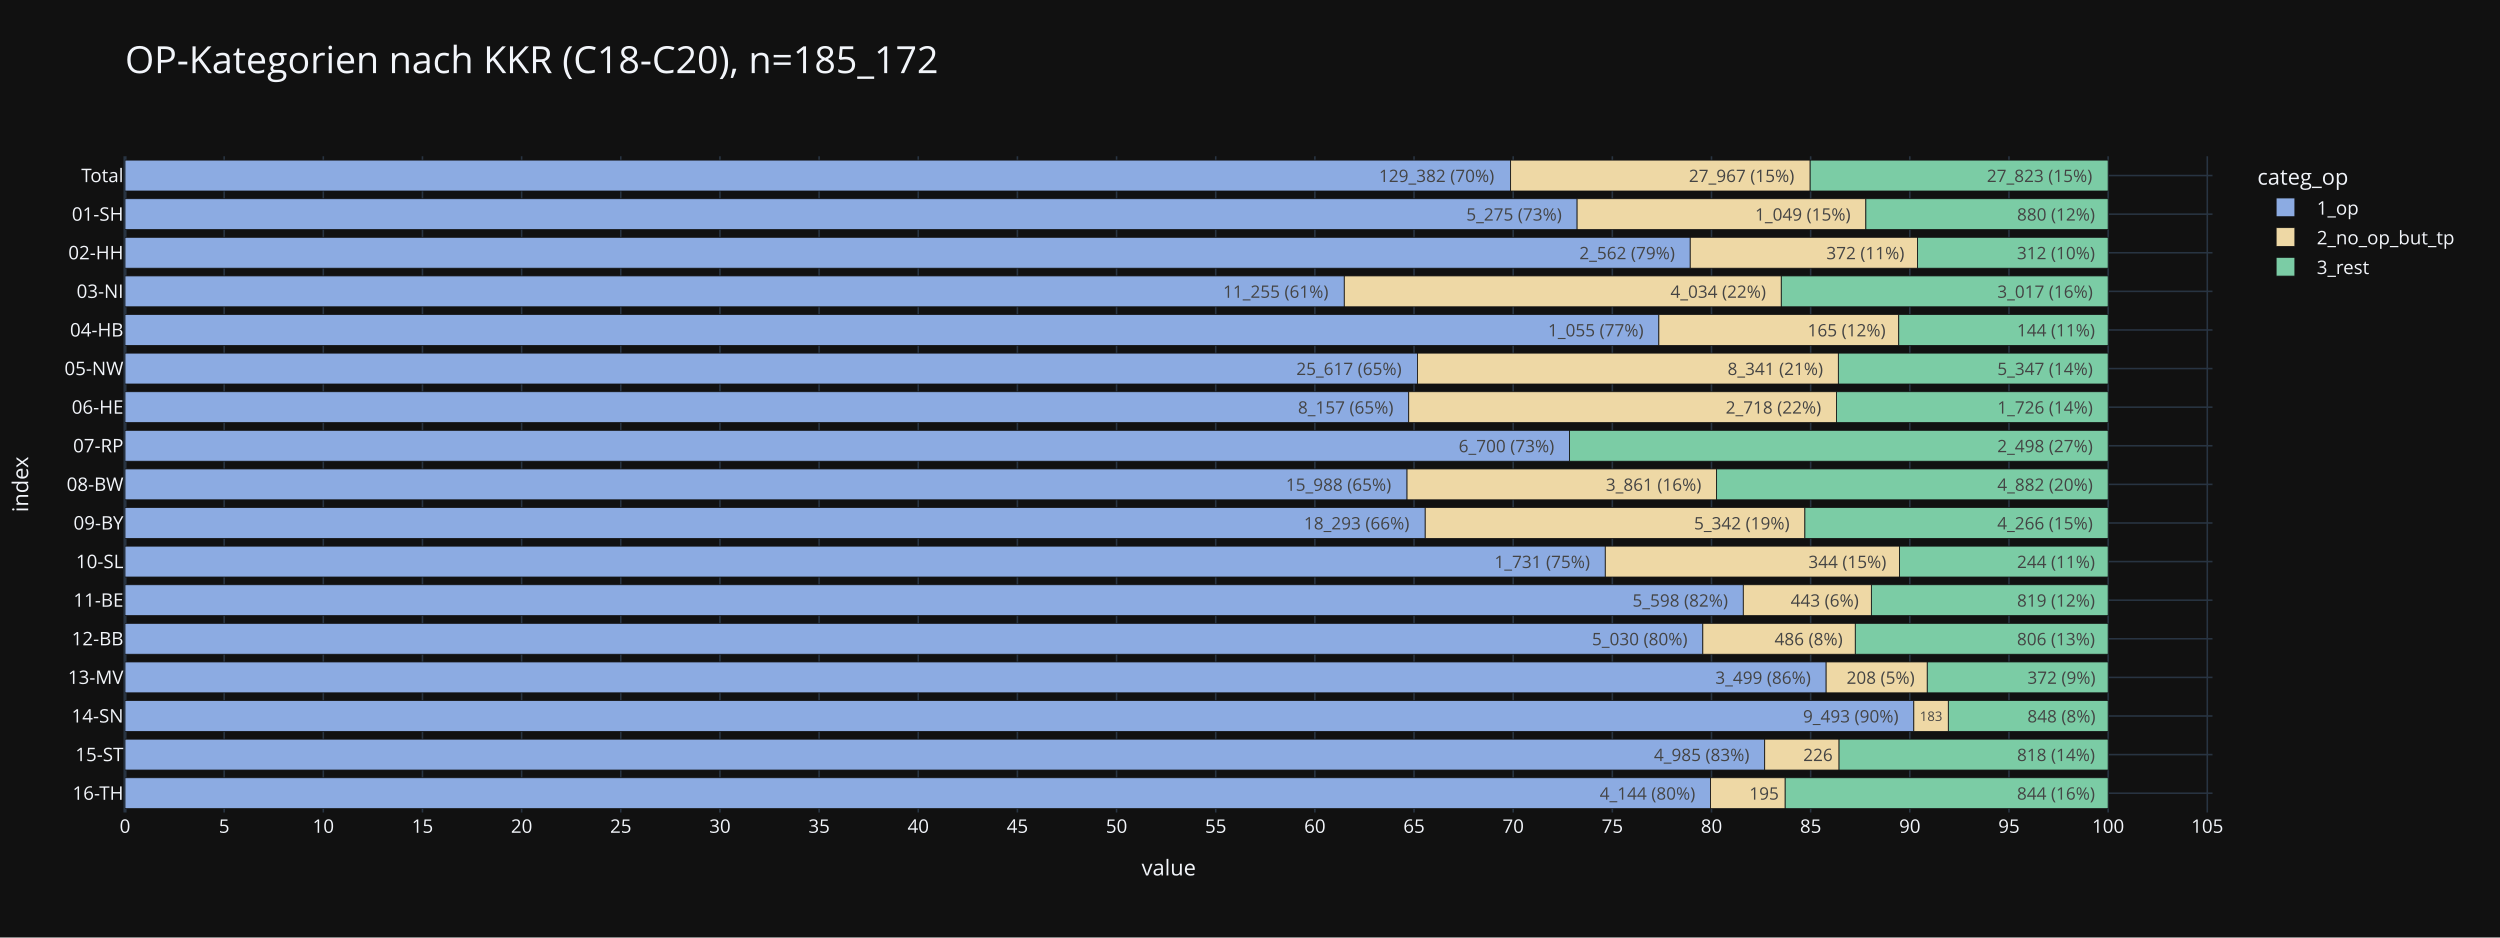
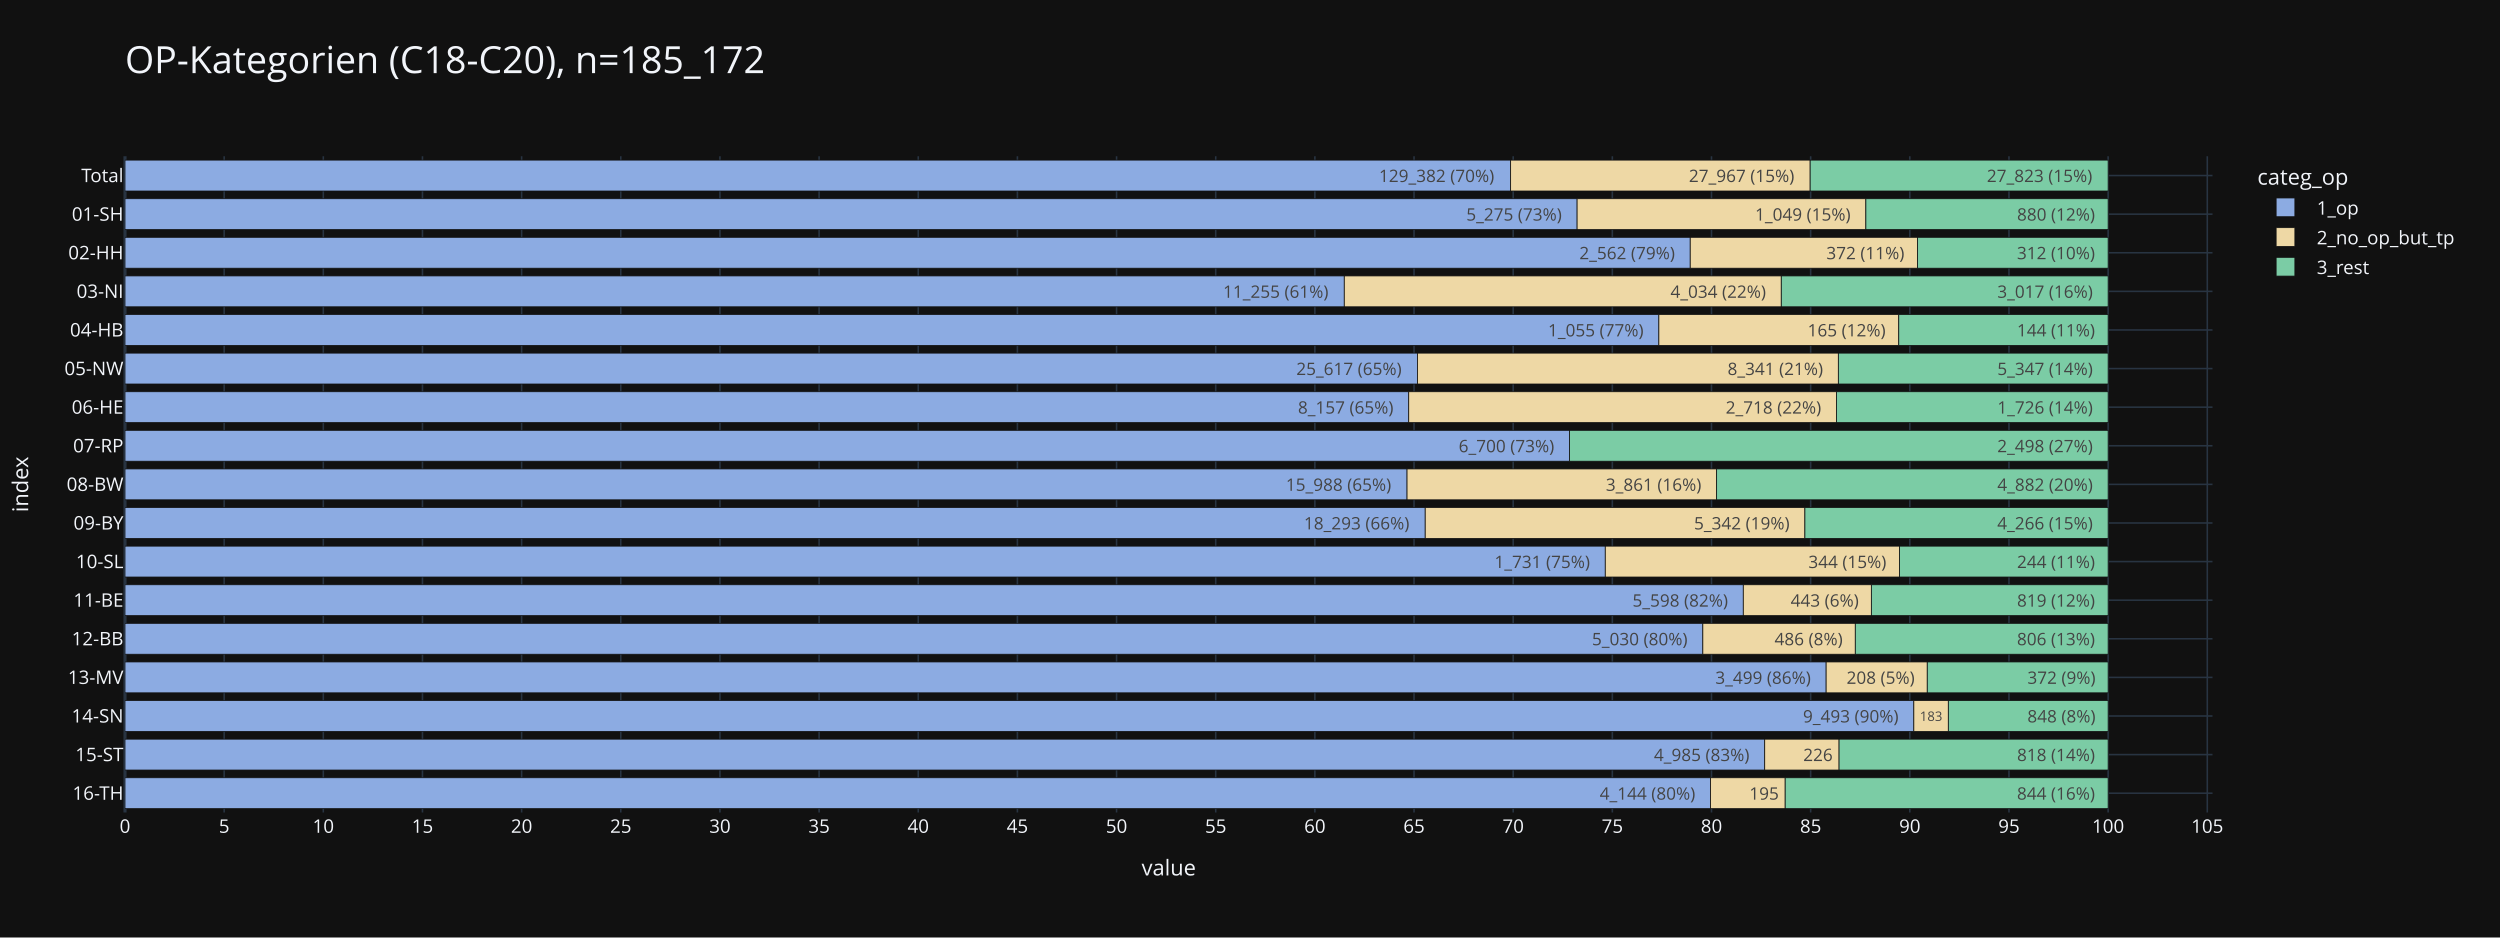
<svg xmlns="http://www.w3.org/2000/svg" class="main-svg" width="1600" height="600" style="" viewBox="0 0 1600 600">
  <rect x="0" y="0" width="1600" height="600" style="fill: rgb(17, 17, 17); fill-opacity: 1;" />
-   <defs id="defs-45b8d9">
+   <defs id="defs-fcc85c">
    <g class="clips">
-       <clipPath id="clip45b8d9xyplot" class="plotclip">
+       <clipPath id="clipfcc85cxyplot" class="plotclip">
        <rect width="1336" height="420" />
      </clipPath>
-       <clipPath class="axesclip" id="clip45b8d9x">
+       <clipPath class="axesclip" id="clipfcc85cx">
        <rect x="80" y="0" width="1336" height="600" />
      </clipPath>
-       <clipPath class="axesclip" id="clip45b8d9y">
+       <clipPath class="axesclip" id="clipfcc85cy">
        <rect x="0" y="100" width="1600" height="420" />
      </clipPath>
-       <clipPath class="axesclip" id="clip45b8d9xy">
+       <clipPath class="axesclip" id="clipfcc85cxy">
        <rect x="80" y="100" width="1336" height="420" />
      </clipPath>
    </g>
    <g class="gradients" />
    <g class="patterns" />
  </defs>
  <g class="bglayer" />
  <g class="layer-below">
    <g class="imagelayer" />
    <g class="shapelayer" />
  </g>
  <g class="cartesianlayer">
    <g class="subplot xy">
      <g class="layer-subplot">
        <g class="shapelayer" />
        <g class="imagelayer" />
      </g>
      <g class="minor-gridlayer">
        <g class="x" />
        <g class="y" />
      </g>
      <g class="gridlayer">
        <g class="x">
          <path class="xgrid crisp" transform="translate(143.46,0)" d="M0,100v420" style="stroke: rgb(40, 52, 66); stroke-opacity: 1; stroke-width: 1px;" />
          <path class="xgrid crisp" transform="translate(206.92,0)" d="M0,100v420" style="stroke: rgb(40, 52, 66); stroke-opacity: 1; stroke-width: 1px;" />
          <path class="xgrid crisp" transform="translate(270.38,0)" d="M0,100v420" style="stroke: rgb(40, 52, 66); stroke-opacity: 1; stroke-width: 1px;" />
          <path class="xgrid crisp" transform="translate(333.84,0)" d="M0,100v420" style="stroke: rgb(40, 52, 66); stroke-opacity: 1; stroke-width: 1px;" />
          <path class="xgrid crisp" transform="translate(397.3,0)" d="M0,100v420" style="stroke: rgb(40, 52, 66); stroke-opacity: 1; stroke-width: 1px;" />
          <path class="xgrid crisp" transform="translate(460.76,0)" d="M0,100v420" style="stroke: rgb(40, 52, 66); stroke-opacity: 1; stroke-width: 1px;" />
          <path class="xgrid crisp" transform="translate(524.22,0)" d="M0,100v420" style="stroke: rgb(40, 52, 66); stroke-opacity: 1; stroke-width: 1px;" />
          <path class="xgrid crisp" transform="translate(587.68,0)" d="M0,100v420" style="stroke: rgb(40, 52, 66); stroke-opacity: 1; stroke-width: 1px;" />
          <path class="xgrid crisp" transform="translate(651.14,0)" d="M0,100v420" style="stroke: rgb(40, 52, 66); stroke-opacity: 1; stroke-width: 1px;" />
          <path class="xgrid crisp" transform="translate(714.6,0)" d="M0,100v420" style="stroke: rgb(40, 52, 66); stroke-opacity: 1; stroke-width: 1px;" />
          <path class="xgrid crisp" transform="translate(778.06,0)" d="M0,100v420" style="stroke: rgb(40, 52, 66); stroke-opacity: 1; stroke-width: 1px;" />
          <path class="xgrid crisp" transform="translate(841.52,0)" d="M0,100v420" style="stroke: rgb(40, 52, 66); stroke-opacity: 1; stroke-width: 1px;" />
          <path class="xgrid crisp" transform="translate(904.98,0)" d="M0,100v420" style="stroke: rgb(40, 52, 66); stroke-opacity: 1; stroke-width: 1px;" />
          <path class="xgrid crisp" transform="translate(968.44,0)" d="M0,100v420" style="stroke: rgb(40, 52, 66); stroke-opacity: 1; stroke-width: 1px;" />
          <path class="xgrid crisp" transform="translate(1031.9,0)" d="M0,100v420" style="stroke: rgb(40, 52, 66); stroke-opacity: 1; stroke-width: 1px;" />
          <path class="xgrid crisp" transform="translate(1095.36,0)" d="M0,100v420" style="stroke: rgb(40, 52, 66); stroke-opacity: 1; stroke-width: 1px;" />
          <path class="xgrid crisp" transform="translate(1158.82,0)" d="M0,100v420" style="stroke: rgb(40, 52, 66); stroke-opacity: 1; stroke-width: 1px;" />
          <path class="xgrid crisp" transform="translate(1222.28,0)" d="M0,100v420" style="stroke: rgb(40, 52, 66); stroke-opacity: 1; stroke-width: 1px;" />
          <path class="xgrid crisp" transform="translate(1285.74,0)" d="M0,100v420" style="stroke: rgb(40, 52, 66); stroke-opacity: 1; stroke-width: 1px;" />
          <path class="xgrid crisp" transform="translate(1349.2,0)" d="M0,100v420" style="stroke: rgb(40, 52, 66); stroke-opacity: 1; stroke-width: 1px;" />
          <path class="xgrid crisp" transform="translate(1412.66,0)" d="M0,100v420" style="stroke: rgb(40, 52, 66); stroke-opacity: 1; stroke-width: 1px;" />
        </g>
        <g class="y">
          <path class="ygrid crisp" transform="translate(0,507.65)" d="M80,0h1336" style="stroke: rgb(40, 52, 66); stroke-opacity: 1; stroke-width: 1px;" />
          <path class="ygrid crisp" transform="translate(0,482.94)" d="M80,0h1336" style="stroke: rgb(40, 52, 66); stroke-opacity: 1; stroke-width: 1px;" />
          <path class="ygrid crisp" transform="translate(0,458.24)" d="M80,0h1336" style="stroke: rgb(40, 52, 66); stroke-opacity: 1; stroke-width: 1px;" />
          <path class="ygrid crisp" transform="translate(0,433.53)" d="M80,0h1336" style="stroke: rgb(40, 52, 66); stroke-opacity: 1; stroke-width: 1px;" />
          <path class="ygrid crisp" transform="translate(0,408.82)" d="M80,0h1336" style="stroke: rgb(40, 52, 66); stroke-opacity: 1; stroke-width: 1px;" />
          <path class="ygrid crisp" transform="translate(0,384.12)" d="M80,0h1336" style="stroke: rgb(40, 52, 66); stroke-opacity: 1; stroke-width: 1px;" />
          <path class="ygrid crisp" transform="translate(0,359.41)" d="M80,0h1336" style="stroke: rgb(40, 52, 66); stroke-opacity: 1; stroke-width: 1px;" />
          <path class="ygrid crisp" transform="translate(0,334.71)" d="M80,0h1336" style="stroke: rgb(40, 52, 66); stroke-opacity: 1; stroke-width: 1px;" />
          <path class="ygrid crisp" transform="translate(0,310)" d="M80,0h1336" style="stroke: rgb(40, 52, 66); stroke-opacity: 1; stroke-width: 1px;" />
          <path class="ygrid crisp" transform="translate(0,285.29)" d="M80,0h1336" style="stroke: rgb(40, 52, 66); stroke-opacity: 1; stroke-width: 1px;" />
          <path class="ygrid crisp" transform="translate(0,260.59)" d="M80,0h1336" style="stroke: rgb(40, 52, 66); stroke-opacity: 1; stroke-width: 1px;" />
          <path class="ygrid crisp" transform="translate(0,235.88)" d="M80,0h1336" style="stroke: rgb(40, 52, 66); stroke-opacity: 1; stroke-width: 1px;" />
          <path class="ygrid crisp" transform="translate(0,211.18)" d="M80,0h1336" style="stroke: rgb(40, 52, 66); stroke-opacity: 1; stroke-width: 1px;" />
          <path class="ygrid crisp" transform="translate(0,186.47)" d="M80,0h1336" style="stroke: rgb(40, 52, 66); stroke-opacity: 1; stroke-width: 1px;" />
          <path class="ygrid crisp" transform="translate(0,161.76)" d="M80,0h1336" style="stroke: rgb(40, 52, 66); stroke-opacity: 1; stroke-width: 1px;" />
          <path class="ygrid crisp" transform="translate(0,137.06)" d="M80,0h1336" style="stroke: rgb(40, 52, 66); stroke-opacity: 1; stroke-width: 1px;" />
          <path class="ygrid crisp" transform="translate(0,112.35)" d="M80,0h1336" style="stroke: rgb(40, 52, 66); stroke-opacity: 1; stroke-width: 1px;" />
        </g>
      </g>
      <g class="zerolinelayer">
        <path class="xzl zl crisp" transform="translate(80,0)" d="M0,100v420" style="stroke: rgb(40, 52, 66); stroke-opacity: 1; stroke-width: 2px;" />
      </g>
      <g class="layer-between">
        <g class="shapelayer" />
        <g class="imagelayer" />
      </g>
      <path class="xlines-below" />
      <path class="ylines-below" />
      <g class="overlines-below" />
      <g class="xaxislayer-below" />
      <g class="yaxislayer-below" />
      <g class="overaxes-below" />
      <g class="overplot">
-         <g class="xy" transform="translate(80,100)" clip-path="url(#clip45b8d9xyplot)">
+         <g class="xy" transform="translate(80,100)" clip-path="url(#clipfcc85cxyplot)">
          <g class="barlayer mlayer">
            <g class="trace bars" style="opacity: 1;">
              <g class="points">
                <g class="point">
                  <path d="M0,22.24V2.47H886.81V22.24Z" style="vector-effect: none; opacity: 1; stroke-width: 0.5px; fill: rgb(140, 171, 226); fill-opacity: 1; stroke: rgb(17, 17, 17); stroke-opacity: 1;" />
                  <text class="bartext bartext-inside" text-anchor="middle" data-notex="1" x="0" y="0" style="font-family: 'Open Sans', verdana, arial, sans-serif; font-size: 12px; fill: rgb(68, 68, 68); fill-opacity: 1; white-space: pre;" transform="translate(839.4233,16.486)scale(0.918)">129_382 (70%)</text>
                </g>
                <g class="point">
                  <path d="M0,46.94V27.18H929.35V46.94Z" style="vector-effect: none; opacity: 1; stroke-width: 0.5px; fill: rgb(140, 171, 226); fill-opacity: 1; stroke: rgb(17, 17, 17); stroke-opacity: 1;" />
                  <text class="bartext bartext-inside" text-anchor="middle" data-notex="1" x="0" y="0" style="font-family: 'Open Sans', verdana, arial, sans-serif; font-size: 12px; fill: rgb(68, 68, 68); fill-opacity: 1; white-space: pre;" transform="translate(888.9973,41.188)scale(0.9173333)">5_275 (73%)</text>
                </g>
                <g class="point">
                  <path d="M0,71.65V51.88H1001.75V71.65Z" style="vector-effect: none; opacity: 1; stroke-width: 0.5px; fill: rgb(140, 171, 226); fill-opacity: 1; stroke: rgb(17, 17, 17); stroke-opacity: 1;" />
                  <text class="bartext bartext-inside" text-anchor="middle" data-notex="1" x="0" y="0" style="font-family: 'Open Sans', verdana, arial, sans-serif; font-size: 12px; fill: rgb(68, 68, 68); fill-opacity: 1; white-space: pre;" transform="translate(961.3702,65.896)scale(0.918)">2_562 (79%)</text>
                </g>
                <g class="point">
                  <path d="M0,96.35V76.59H780.34V96.35Z" style="vector-effect: none; opacity: 1; stroke-width: 0.5px; fill: rgb(140, 171, 226); fill-opacity: 1; stroke: rgb(17, 17, 17); stroke-opacity: 1;" />
                  <text class="bartext bartext-inside" text-anchor="middle" data-notex="1" x="0" y="0" style="font-family: 'Open Sans', verdana, arial, sans-serif; font-size: 12px; fill: rgb(68, 68, 68); fill-opacity: 1; white-space: pre;" transform="translate(736.49,90.598)scale(0.9173333)">11_255 (61%)</text>
                </g>
                <g class="point">
                  <path d="M0,121.06V101.29H981.68V121.06Z" style="vector-effect: none; opacity: 1; stroke-width: 0.5px; fill: rgb(140, 171, 226); fill-opacity: 1; stroke: rgb(17, 17, 17); stroke-opacity: 1;" />
                  <text class="bartext bartext-inside" text-anchor="middle" data-notex="1" x="0" y="0" style="font-family: 'Open Sans', verdana, arial, sans-serif; font-size: 12px; fill: rgb(68, 68, 68); fill-opacity: 1; white-space: pre;" transform="translate(941.3002,115.306)scale(0.918)">1_055 (77%)</text>
                </g>
                <g class="point">
                  <path d="M0,145.76V126H827.2V145.76Z" style="vector-effect: none; opacity: 1; stroke-width: 0.5px; fill: rgb(140, 171, 226); fill-opacity: 1; stroke: rgb(17, 17, 17); stroke-opacity: 1;" />
                  <text class="bartext bartext-inside" text-anchor="middle" data-notex="1" x="0" y="0" style="font-family: 'Open Sans', verdana, arial, sans-serif; font-size: 12px; fill: rgb(68, 68, 68); fill-opacity: 1; white-space: pre;" transform="translate(783.35,140.008)scale(0.9173333)">25_617 (65%)</text>
                </g>
                <g class="point">
                  <path d="M0,170.47V150.71H821.59V170.47Z" style="vector-effect: none; opacity: 1; stroke-width: 0.5px; fill: rgb(140, 171, 226); fill-opacity: 1; stroke: rgb(17, 17, 17); stroke-opacity: 1;" />
                  <text class="bartext bartext-inside" text-anchor="middle" data-notex="1" x="0" y="0" style="font-family: 'Open Sans', verdana, arial, sans-serif; font-size: 12px; fill: rgb(68, 68, 68); fill-opacity: 1; white-space: pre;" transform="translate(781.2373,164.718)scale(0.9173333)">8_157 (65%)</text>
                </g>
                <g class="point">
                  <path d="M0,195.18V175.41H924.51V195.18Z" style="vector-effect: none; opacity: 1; stroke-width: 0.5px; fill: rgb(140, 171, 226); fill-opacity: 1; stroke: rgb(17, 17, 17); stroke-opacity: 1;" />
                  <text class="bartext bartext-inside" text-anchor="middle" data-notex="1" x="0" y="0" style="font-family: 'Open Sans', verdana, arial, sans-serif; font-size: 12px; fill: rgb(68, 68, 68); fill-opacity: 1; white-space: pre;" transform="translate(884.1302,189.426)scale(0.918)">6_700 (73%)</text>
                </g>
                <g class="point">
                  <path d="M0,219.88V200.12H820.51V219.88Z" style="vector-effect: none; opacity: 1; stroke-width: 0.5px; fill: rgb(140, 171, 226); fill-opacity: 1; stroke: rgb(17, 17, 17); stroke-opacity: 1;" />
                  <text class="bartext bartext-inside" text-anchor="middle" data-notex="1" x="0" y="0" style="font-family: 'Open Sans', verdana, arial, sans-serif; font-size: 12px; fill: rgb(68, 68, 68); fill-opacity: 1; white-space: pre;" transform="translate(776.66,214.128)scale(0.9173333)">15_988 (65%)</text>
                </g>
                <g class="point">
                  <path d="M0,244.59V224.82H832.14V244.59Z" style="vector-effect: none; opacity: 1; stroke-width: 0.5px; fill: rgb(140, 171, 226); fill-opacity: 1; stroke: rgb(17, 17, 17); stroke-opacity: 1;" />
                  <text class="bartext bartext-inside" text-anchor="middle" data-notex="1" x="0" y="0" style="font-family: 'Open Sans', verdana, arial, sans-serif; font-size: 12px; fill: rgb(68, 68, 68); fill-opacity: 1; white-space: pre;" transform="translate(788.2603,238.836)scale(0.918)">18_293 (66%)</text>
                </g>
                <g class="point">
                  <path d="M0,269.29V249.53H947.38V269.29Z" style="vector-effect: none; opacity: 1; stroke-width: 0.5px; fill: rgb(140, 171, 226); fill-opacity: 1; stroke: rgb(17, 17, 17); stroke-opacity: 1;" />
                  <text class="bartext bartext-inside" text-anchor="middle" data-notex="1" x="0" y="0" style="font-family: 'Open Sans', verdana, arial, sans-serif; font-size: 12px; fill: rgb(68, 68, 68); fill-opacity: 1; white-space: pre;" transform="translate(907.0273,263.538)scale(0.9173333)">1_731 (75%)</text>
                </g>
                <g class="point">
                  <path d="M0,294V274.24H1035.71V294Z" style="vector-effect: none; opacity: 1; stroke-width: 0.5px; fill: rgb(140, 171, 226); fill-opacity: 1; stroke: rgb(17, 17, 17); stroke-opacity: 1;" />
                  <text class="bartext bartext-inside" text-anchor="middle" data-notex="1" x="0" y="0" style="font-family: 'Open Sans', verdana, arial, sans-serif; font-size: 12px; fill: rgb(68, 68, 68); fill-opacity: 1; white-space: pre;" transform="translate(995.3573,288.248)scale(0.9173333)">5_598 (82%)</text>
                </g>
                <g class="point">
                  <path d="M0,318.71V298.94H1009.82V318.71Z" style="vector-effect: none; opacity: 1; stroke-width: 0.5px; fill: rgb(140, 171, 226); fill-opacity: 1; stroke: rgb(17, 17, 17); stroke-opacity: 1;" />
                  <text class="bartext bartext-inside" text-anchor="middle" data-notex="1" x="0" y="0" style="font-family: 'Open Sans', verdana, arial, sans-serif; font-size: 12px; fill: rgb(68, 68, 68); fill-opacity: 1; white-space: pre;" transform="translate(969.4402,312.956)scale(0.918)">5_030 (80%)</text>
                </g>
                <g class="point">
                  <path d="M0,343.41V323.65H1088.73V343.41Z" style="vector-effect: none; opacity: 1; stroke-width: 0.5px; fill: rgb(140, 171, 226); fill-opacity: 1; stroke: rgb(17, 17, 17); stroke-opacity: 1;" />
                  <text class="bartext bartext-inside" text-anchor="middle" data-notex="1" x="0" y="0" style="font-family: 'Open Sans', verdana, arial, sans-serif; font-size: 12px; fill: rgb(68, 68, 68); fill-opacity: 1; white-space: pre;" transform="translate(1048.377,337.658)scale(0.9173333)">3_499 (86%)</text>
                </g>
                <g class="point">
                  <path d="M0,368.12V348.35H1144.86V368.12Z" style="vector-effect: none; opacity: 1; stroke-width: 0.5px; fill: rgb(140, 171, 226); fill-opacity: 1; stroke: rgb(17, 17, 17); stroke-opacity: 1;" />
                  <text class="bartext bartext-inside" text-anchor="middle" data-notex="1" x="0" y="0" style="font-family: 'Open Sans', verdana, arial, sans-serif; font-size: 12px; fill: rgb(68, 68, 68); fill-opacity: 1; white-space: pre;" transform="translate(1104.48,362.366)scale(0.918)">9_493 (90%)</text>
                </g>
                <g class="point">
                  <path d="M0,392.82V373.06H1049.42V392.82Z" style="vector-effect: none; opacity: 1; stroke-width: 0.5px; fill: rgb(140, 171, 226); fill-opacity: 1; stroke: rgb(17, 17, 17); stroke-opacity: 1;" />
                  <text class="bartext bartext-inside" text-anchor="middle" data-notex="1" x="0" y="0" style="font-family: 'Open Sans', verdana, arial, sans-serif; font-size: 12px; fill: rgb(68, 68, 68); fill-opacity: 1; white-space: pre;" transform="translate(1009.067,387.068)scale(0.9173333)">4_985 (83%)</text>
                </g>
                <g class="point">
                  <path d="M0,417.53V397.76H1014.77V417.53Z" style="vector-effect: none; opacity: 1; stroke-width: 0.5px; fill: rgb(140, 171, 226); fill-opacity: 1; stroke: rgb(17, 17, 17); stroke-opacity: 1;" />
                  <text class="bartext bartext-inside" text-anchor="middle" data-notex="1" x="0" y="0" style="font-family: 'Open Sans', verdana, arial, sans-serif; font-size: 12px; fill: rgb(68, 68, 68); fill-opacity: 1; white-space: pre;" transform="translate(974.3902,411.776)scale(0.918)">4_144 (80%)</text>
                </g>
              </g>
            </g>
            <g class="trace bars" style="opacity: 1;">
              <g class="points">
                <g class="point">
                  <path d="M886.81,22.24V2.47H1078.5V22.24Z" style="vector-effect: none; opacity: 1; stroke-width: 0.5px; fill: rgb(238, 216, 165); fill-opacity: 1; stroke: rgb(17, 17, 17); stroke-opacity: 1;" />
                  <text class="bartext bartext-inside" text-anchor="middle" data-notex="1" x="0" y="0" style="font-family: 'Open Sans', verdana, arial, sans-serif; font-size: 12px; fill: rgb(68, 68, 68); fill-opacity: 1; white-space: pre;" transform="translate(1034.62,16.486)scale(0.918)">27_967 (15%)</text>
                </g>
                <g class="point">
                  <path d="M929.35,46.94V27.18H1114.16V46.94Z" style="vector-effect: none; opacity: 1; stroke-width: 0.5px; fill: rgb(238, 216, 165); fill-opacity: 1; stroke: rgb(17, 17, 17); stroke-opacity: 1;" />
                  <text class="bartext bartext-inside" text-anchor="middle" data-notex="1" x="0" y="0" style="font-family: 'Open Sans', verdana, arial, sans-serif; font-size: 12px; fill: rgb(68, 68, 68); fill-opacity: 1; white-space: pre;" transform="translate(1073.807,41.188)scale(0.9173333)">1_049 (15%)</text>
                </g>
                <g class="point">
                  <path d="M1001.75,71.65V51.88H1147.21V71.65Z" style="vector-effect: none; opacity: 1; stroke-width: 0.5px; fill: rgb(238, 216, 165); fill-opacity: 1; stroke: rgb(17, 17, 17); stroke-opacity: 1;" />
                  <text class="bartext bartext-inside" text-anchor="middle" data-notex="1" x="0" y="0" style="font-family: 'Open Sans', verdana, arial, sans-serif; font-size: 12px; fill: rgb(68, 68, 68); fill-opacity: 1; white-space: pre;" transform="translate(1113.83,65.896)scale(0.918)">372 (11%)</text>
                </g>
                <g class="point">
                  <path d="M780.34,96.35V76.59H1060.02V96.35Z" style="vector-effect: none; opacity: 1; stroke-width: 0.5px; fill: rgb(238, 216, 165); fill-opacity: 1; stroke: rgb(17, 17, 17); stroke-opacity: 1;" />
                  <text class="bartext bartext-inside" text-anchor="middle" data-notex="1" x="0" y="0" style="font-family: 'Open Sans', verdana, arial, sans-serif; font-size: 12px; fill: rgb(68, 68, 68); fill-opacity: 1; white-space: pre;" transform="translate(1019.667,90.598)scale(0.9173333)">4_034 (22%)</text>
                </g>
                <g class="point">
                  <path d="M981.68,121.06V101.29H1135.21V121.06Z" style="vector-effect: none; opacity: 1; stroke-width: 0.5px; fill: rgb(238, 216, 165); fill-opacity: 1; stroke: rgb(17, 17, 17); stroke-opacity: 1;" />
                  <text class="bartext bartext-inside" text-anchor="middle" data-notex="1" x="0" y="0" style="font-family: 'Open Sans', verdana, arial, sans-serif; font-size: 12px; fill: rgb(68, 68, 68); fill-opacity: 1; white-space: pre;" transform="translate(1101.83,115.306)scale(0.918)">165 (12%)</text>
                </g>
                <g class="point">
                  <path d="M827.2,145.76V126H1096.54V145.76Z" style="vector-effect: none; opacity: 1; stroke-width: 0.5px; fill: rgb(238, 216, 165); fill-opacity: 1; stroke: rgb(17, 17, 17); stroke-opacity: 1;" />
                  <text class="bartext bartext-inside" text-anchor="middle" data-notex="1" x="0" y="0" style="font-family: 'Open Sans', verdana, arial, sans-serif; font-size: 12px; fill: rgb(68, 68, 68); fill-opacity: 1; white-space: pre;" transform="translate(1056.187,140.008)scale(0.9173333)">8_341 (21%)</text>
                </g>
                <g class="point">
                  <path d="M821.59,170.47V150.71H1095.35V170.47Z" style="vector-effect: none; opacity: 1; stroke-width: 0.5px; fill: rgb(238, 216, 165); fill-opacity: 1; stroke: rgb(17, 17, 17); stroke-opacity: 1;" />
                  <text class="bartext bartext-inside" text-anchor="middle" data-notex="1" x="0" y="0" style="font-family: 'Open Sans', verdana, arial, sans-serif; font-size: 12px; fill: rgb(68, 68, 68); fill-opacity: 1; white-space: pre;" transform="translate(1054.997,164.718)scale(0.9173333)">2_718 (22%)</text>
                </g>
                <g class="point">
                  <path d="M820.51,219.88V200.12H1018.65V219.88Z" style="vector-effect: none; opacity: 1; stroke-width: 0.5px; fill: rgb(238, 216, 165); fill-opacity: 1; stroke: rgb(17, 17, 17); stroke-opacity: 1;" />
                  <text class="bartext bartext-inside" text-anchor="middle" data-notex="1" x="0" y="0" style="font-family: 'Open Sans', verdana, arial, sans-serif; font-size: 12px; fill: rgb(68, 68, 68); fill-opacity: 1; white-space: pre;" transform="translate(978.2973,214.128)scale(0.9173333)">3_861 (16%)</text>
                </g>
                <g class="point">
                  <path d="M832.14,244.59V224.82H1075.14V244.59Z" style="vector-effect: none; opacity: 1; stroke-width: 0.5px; fill: rgb(238, 216, 165); fill-opacity: 1; stroke: rgb(17, 17, 17); stroke-opacity: 1;" />
                  <text class="bartext bartext-inside" text-anchor="middle" data-notex="1" x="0" y="0" style="font-family: 'Open Sans', verdana, arial, sans-serif; font-size: 12px; fill: rgb(68, 68, 68); fill-opacity: 1; white-space: pre;" transform="translate(1034.76,238.836)scale(0.918)">5_342 (19%)</text>
                </g>
                <g class="point">
                  <path d="M947.38,269.29V249.53H1135.66V269.29Z" style="vector-effect: none; opacity: 1; stroke-width: 0.5px; fill: rgb(238, 216, 165); fill-opacity: 1; stroke: rgb(17, 17, 17); stroke-opacity: 1;" />
                  <text class="bartext bartext-inside" text-anchor="middle" data-notex="1" x="0" y="0" style="font-family: 'Open Sans', verdana, arial, sans-serif; font-size: 12px; fill: rgb(68, 68, 68); fill-opacity: 1; white-space: pre;" transform="translate(1102.302,263.538)scale(0.9173333)">344 (15%)</text>
                </g>
                <g class="point">
                  <path d="M1035.71,294V274.24H1117.67V294Z" style="vector-effect: none; opacity: 1; stroke-width: 0.5px; fill: rgb(238, 216, 165); fill-opacity: 1; stroke: rgb(17, 17, 17); stroke-opacity: 1;" />
                  <text class="bartext bartext-inside" text-anchor="middle" data-notex="1" x="0" y="0" style="font-family: 'Open Sans', verdana, arial, sans-serif; font-size: 12px; fill: rgb(68, 68, 68); fill-opacity: 1; white-space: pre;" transform="translate(1087.817,288.248)scale(0.9173333)">443 (6%)</text>
                </g>
                <g class="point">
                  <path d="M1009.82,318.71V298.94H1107.39V318.71Z" style="vector-effect: none; opacity: 1; stroke-width: 0.5px; fill: rgb(238, 216, 165); fill-opacity: 1; stroke: rgb(17, 17, 17); stroke-opacity: 1;" />
                  <text class="bartext bartext-inside" text-anchor="middle" data-notex="1" x="0" y="0" style="font-family: 'Open Sans', verdana, arial, sans-serif; font-size: 12px; fill: rgb(68, 68, 68); fill-opacity: 1; white-space: pre;" transform="translate(1077.517,312.956)scale(0.918)">486 (8%)</text>
                </g>
                <g class="point">
                  <path d="M1088.73,343.41V323.65H1153.45V343.41Z" style="vector-effect: none; opacity: 1; stroke-width: 0.5px; fill: rgb(238, 216, 165); fill-opacity: 1; stroke: rgb(17, 17, 17); stroke-opacity: 1;" />
                  <text class="bartext bartext-inside" text-anchor="middle" data-notex="1" x="0" y="0" style="font-family: 'Open Sans', verdana, arial, sans-serif; font-size: 12px; fill: rgb(68, 68, 68); fill-opacity: 1; white-space: pre;" transform="translate(1123.596,337.658)scale(0.9173333)">208 (5%)</text>
                </g>
                <g class="point">
                  <path d="M1144.86,368.12V348.35H1166.93V368.12Z" style="vector-effect: none; opacity: 1; stroke-width: 0.5px; fill: rgb(238, 216, 165); fill-opacity: 1; stroke: rgb(17, 17, 17); stroke-opacity: 1;" />
                  <text class="bartext bartext-inside" text-anchor="middle" data-notex="1" x="0" y="0" style="font-family: 'Open Sans', verdana, arial, sans-serif; font-size: 12px; fill: rgb(68, 68, 68); fill-opacity: 1; white-space: pre;" transform="translate(1155.895,361.3942)scale(0.7020341)">183</text>
                </g>
                <g class="point">
                  <path d="M1049.42,392.82V373.06H1097V392.82Z" style="vector-effect: none; opacity: 1; stroke-width: 0.5px; fill: rgb(238, 216, 165); fill-opacity: 1; stroke: rgb(17, 17, 17); stroke-opacity: 1;" />
                  <text class="bartext bartext-inside" text-anchor="middle" data-notex="1" x="0" y="0" style="font-family: 'Open Sans', verdana, arial, sans-serif; font-size: 12px; fill: rgb(68, 68, 68); fill-opacity: 1; white-space: pre;" transform="translate(1083.501,387.068)scale(0.9173333)">226</text>
                </g>
                <g class="point">
                  <path d="M1014.77,417.53V397.76H1062.52V417.53Z" style="vector-effect: none; opacity: 1; stroke-width: 0.5px; fill: rgb(238, 216, 165); fill-opacity: 1; stroke: rgb(17, 17, 17); stroke-opacity: 1;" />
                  <text class="bartext bartext-inside" text-anchor="middle" data-notex="1" x="0" y="0" style="font-family: 'Open Sans', verdana, arial, sans-serif; font-size: 12px; fill: rgb(68, 68, 68); fill-opacity: 1; white-space: pre;" transform="translate(1049.013,411.776)scale(0.918)">195</text>
                </g>
              </g>
            </g>
            <g class="trace bars" style="opacity: 1;">
              <g class="points">
                <g class="point">
                  <path d="M1078.5,22.24V2.47H1269.2V22.24Z" style="vector-effect: none; opacity: 1; stroke-width: 0.5px; fill: rgb(123, 204, 165); fill-opacity: 1; stroke: rgb(17, 17, 17); stroke-opacity: 1;" />
                  <text class="bartext bartext-inside" text-anchor="middle" data-notex="1" x="0" y="0" style="font-family: 'Open Sans', verdana, arial, sans-serif; font-size: 12px; fill: rgb(68, 68, 68); fill-opacity: 1; white-space: pre;" transform="translate(1225.32,16.486)scale(0.918)">27_823 (15%)</text>
                </g>
                <g class="point">
                  <path d="M1114.16,46.94V27.18H1269.2V46.94Z" style="vector-effect: none; opacity: 1; stroke-width: 0.5px; fill: rgb(123, 204, 165); fill-opacity: 1; stroke: rgb(17, 17, 17); stroke-opacity: 1;" />
                  <text class="bartext bartext-inside" text-anchor="middle" data-notex="1" x="0" y="0" style="font-family: 'Open Sans', verdana, arial, sans-serif; font-size: 12px; fill: rgb(68, 68, 68); fill-opacity: 1; white-space: pre;" transform="translate(1235.842,41.188)scale(0.9173333)">880 (12%)</text>
                </g>
                <g class="point">
                  <path d="M1147.21,71.65V51.88H1269.2V71.65Z" style="vector-effect: none; opacity: 1; stroke-width: 0.5px; fill: rgb(123, 204, 165); fill-opacity: 1; stroke: rgb(17, 17, 17); stroke-opacity: 1;" />
                  <text class="bartext bartext-inside" text-anchor="middle" data-notex="1" x="0" y="0" style="font-family: 'Open Sans', verdana, arial, sans-serif; font-size: 12px; fill: rgb(68, 68, 68); fill-opacity: 1; white-space: pre;" transform="translate(1235.82,65.896)scale(0.918)">312 (10%)</text>
                </g>
                <g class="point">
                  <path d="M1060.02,96.35V76.59H1269.2V96.35Z" style="vector-effect: none; opacity: 1; stroke-width: 0.5px; fill: rgb(123, 204, 165); fill-opacity: 1; stroke: rgb(17, 17, 17); stroke-opacity: 1;" />
                  <text class="bartext bartext-inside" text-anchor="middle" data-notex="1" x="0" y="0" style="font-family: 'Open Sans', verdana, arial, sans-serif; font-size: 12px; fill: rgb(68, 68, 68); fill-opacity: 1; white-space: pre;" transform="translate(1228.847,90.598)scale(0.9173333)">3_017 (16%)</text>
                </g>
                <g class="point">
                  <path d="M1135.21,121.06V101.29H1269.2V121.06Z" style="vector-effect: none; opacity: 1; stroke-width: 0.5px; fill: rgb(123, 204, 165); fill-opacity: 1; stroke: rgb(17, 17, 17); stroke-opacity: 1;" />
                  <text class="bartext bartext-inside" text-anchor="middle" data-notex="1" x="0" y="0" style="font-family: 'Open Sans', verdana, arial, sans-serif; font-size: 12px; fill: rgb(68, 68, 68); fill-opacity: 1; white-space: pre;" transform="translate(1235.82,115.306)scale(0.918)">144 (11%)</text>
                </g>
                <g class="point">
                  <path d="M1096.54,145.76V126H1269.2V145.76Z" style="vector-effect: none; opacity: 1; stroke-width: 0.5px; fill: rgb(123, 204, 165); fill-opacity: 1; stroke: rgb(17, 17, 17); stroke-opacity: 1;" />
                  <text class="bartext bartext-inside" text-anchor="middle" data-notex="1" x="0" y="0" style="font-family: 'Open Sans', verdana, arial, sans-serif; font-size: 12px; fill: rgb(68, 68, 68); fill-opacity: 1; white-space: pre;" transform="translate(1228.847,140.008)scale(0.9173333)">5_347 (14%)</text>
                </g>
                <g class="point">
                  <path d="M1095.35,170.47V150.71H1269.2V170.47Z" style="vector-effect: none; opacity: 1; stroke-width: 0.5px; fill: rgb(123, 204, 165); fill-opacity: 1; stroke: rgb(17, 17, 17); stroke-opacity: 1;" />
                  <text class="bartext bartext-inside" text-anchor="middle" data-notex="1" x="0" y="0" style="font-family: 'Open Sans', verdana, arial, sans-serif; font-size: 12px; fill: rgb(68, 68, 68); fill-opacity: 1; white-space: pre;" transform="translate(1228.847,164.718)scale(0.9173333)">1_726 (14%)</text>
                </g>
                <g class="point">
                  <path d="M924.51,195.18V175.41H1269.2V195.18Z" style="vector-effect: none; opacity: 1; stroke-width: 0.5px; fill: rgb(123, 204, 165); fill-opacity: 1; stroke: rgb(17, 17, 17); stroke-opacity: 1;" />
                  <text class="bartext bartext-inside" text-anchor="middle" data-notex="1" x="0" y="0" style="font-family: 'Open Sans', verdana, arial, sans-serif; font-size: 12px; fill: rgb(68, 68, 68); fill-opacity: 1; white-space: pre;" transform="translate(1228.82,189.426)scale(0.918)">2_498 (27%)</text>
                </g>
                <g class="point">
                  <path d="M1018.65,219.88V200.12H1269.2V219.88Z" style="vector-effect: none; opacity: 1; stroke-width: 0.5px; fill: rgb(123, 204, 165); fill-opacity: 1; stroke: rgb(17, 17, 17); stroke-opacity: 1;" />
                  <text class="bartext bartext-inside" text-anchor="middle" data-notex="1" x="0" y="0" style="font-family: 'Open Sans', verdana, arial, sans-serif; font-size: 12px; fill: rgb(68, 68, 68); fill-opacity: 1; white-space: pre;" transform="translate(1228.847,214.128)scale(0.9173333)">4_882 (20%)</text>
                </g>
                <g class="point">
                  <path d="M1075.14,244.59V224.82H1269.2V244.59Z" style="vector-effect: none; opacity: 1; stroke-width: 0.5px; fill: rgb(123, 204, 165); fill-opacity: 1; stroke: rgb(17, 17, 17); stroke-opacity: 1;" />
                  <text class="bartext bartext-inside" text-anchor="middle" data-notex="1" x="0" y="0" style="font-family: 'Open Sans', verdana, arial, sans-serif; font-size: 12px; fill: rgb(68, 68, 68); fill-opacity: 1; white-space: pre;" transform="translate(1228.82,238.836)scale(0.918)">4_266 (15%)</text>
                </g>
                <g class="point">
                  <path d="M1135.66,269.29V249.53H1269.2V269.29Z" style="vector-effect: none; opacity: 1; stroke-width: 0.5px; fill: rgb(123, 204, 165); fill-opacity: 1; stroke: rgb(17, 17, 17); stroke-opacity: 1;" />
                  <text class="bartext bartext-inside" text-anchor="middle" data-notex="1" x="0" y="0" style="font-family: 'Open Sans', verdana, arial, sans-serif; font-size: 12px; fill: rgb(68, 68, 68); fill-opacity: 1; white-space: pre;" transform="translate(1235.842,263.538)scale(0.9173333)">244 (11%)</text>
                </g>
                <g class="point">
                  <path d="M1117.67,294V274.24H1269.2V294Z" style="vector-effect: none; opacity: 1; stroke-width: 0.5px; fill: rgb(123, 204, 165); fill-opacity: 1; stroke: rgb(17, 17, 17); stroke-opacity: 1;" />
                  <text class="bartext bartext-inside" text-anchor="middle" data-notex="1" x="0" y="0" style="font-family: 'Open Sans', verdana, arial, sans-serif; font-size: 12px; fill: rgb(68, 68, 68); fill-opacity: 1; white-space: pre;" transform="translate(1235.842,288.248)scale(0.9173333)">819 (12%)</text>
                </g>
                <g class="point">
                  <path d="M1107.39,318.71V298.94H1269.2V318.71Z" style="vector-effect: none; opacity: 1; stroke-width: 0.5px; fill: rgb(123, 204, 165); fill-opacity: 1; stroke: rgb(17, 17, 17); stroke-opacity: 1;" />
                  <text class="bartext bartext-inside" text-anchor="middle" data-notex="1" x="0" y="0" style="font-family: 'Open Sans', verdana, arial, sans-serif; font-size: 12px; fill: rgb(68, 68, 68); fill-opacity: 1; white-space: pre;" transform="translate(1235.82,312.956)scale(0.918)">806 (13%)</text>
                </g>
                <g class="point">
                  <path d="M1153.45,343.41V323.65H1269.2V343.41Z" style="vector-effect: none; opacity: 1; stroke-width: 0.5px; fill: rgb(123, 204, 165); fill-opacity: 1; stroke: rgb(17, 17, 17); stroke-opacity: 1;" />
                  <text class="bartext bartext-inside" text-anchor="middle" data-notex="1" x="0" y="0" style="font-family: 'Open Sans', verdana, arial, sans-serif; font-size: 12px; fill: rgb(68, 68, 68); fill-opacity: 1; white-space: pre;" transform="translate(1239.346,337.658)scale(0.9173333)">372 (9%)</text>
                </g>
                <g class="point">
                  <path d="M1166.93,368.12V348.35H1269.2V368.12Z" style="vector-effect: none; opacity: 1; stroke-width: 0.5px; fill: rgb(123, 204, 165); fill-opacity: 1; stroke: rgb(17, 17, 17); stroke-opacity: 1;" />
                  <text class="bartext bartext-inside" text-anchor="middle" data-notex="1" x="0" y="0" style="font-family: 'Open Sans', verdana, arial, sans-serif; font-size: 12px; fill: rgb(68, 68, 68); fill-opacity: 1; white-space: pre;" transform="translate(1239.327,362.366)scale(0.918)">848 (8%)</text>
                </g>
                <g class="point">
                  <path d="M1097,392.82V373.06H1269.2V392.82Z" style="vector-effect: none; opacity: 1; stroke-width: 0.5px; fill: rgb(123, 204, 165); fill-opacity: 1; stroke: rgb(17, 17, 17); stroke-opacity: 1;" />
                  <text class="bartext bartext-inside" text-anchor="middle" data-notex="1" x="0" y="0" style="font-family: 'Open Sans', verdana, arial, sans-serif; font-size: 12px; fill: rgb(68, 68, 68); fill-opacity: 1; white-space: pre;" transform="translate(1235.842,387.068)scale(0.9173333)">818 (14%)</text>
                </g>
                <g class="point">
                  <path d="M1062.52,417.53V397.76H1269.2V417.53Z" style="vector-effect: none; opacity: 1; stroke-width: 0.5px; fill: rgb(123, 204, 165); fill-opacity: 1; stroke: rgb(17, 17, 17); stroke-opacity: 1;" />
                  <text class="bartext bartext-inside" text-anchor="middle" data-notex="1" x="0" y="0" style="font-family: 'Open Sans', verdana, arial, sans-serif; font-size: 12px; fill: rgb(68, 68, 68); fill-opacity: 1; white-space: pre;" transform="translate(1235.82,411.776)scale(0.918)">844 (16%)</text>
                </g>
              </g>
            </g>
          </g>
        </g>
      </g>
      <g class="zerolinelayer-above" />
      <path class="xlines-above crisp" d="M0,0" style="fill: none;" />
      <path class="ylines-above crisp" d="M0,0" style="fill: none;" />
      <g class="overlines-above" />
      <g class="xaxislayer-above">
        <g class="xtick">
          <text text-anchor="middle" x="0" y="533" transform="translate(80,0)" style="font-family: 'Open Sans', verdana, arial, sans-serif; font-size: 12px; fill: rgb(242, 245, 250); fill-opacity: 1; white-space: pre;">0</text>
        </g>
        <g class="xtick">
          <text text-anchor="middle" x="0" y="533" style="font-family: 'Open Sans', verdana, arial, sans-serif; font-size: 12px; fill: rgb(242, 245, 250); fill-opacity: 1; white-space: pre;" transform="translate(143.46,0)">5</text>
        </g>
        <g class="xtick">
          <text text-anchor="middle" x="0" y="533" style="font-family: 'Open Sans', verdana, arial, sans-serif; font-size: 12px; fill: rgb(242, 245, 250); fill-opacity: 1; white-space: pre;" transform="translate(206.92,0)">10</text>
        </g>
        <g class="xtick">
          <text text-anchor="middle" x="0" y="533" style="font-family: 'Open Sans', verdana, arial, sans-serif; font-size: 12px; fill: rgb(242, 245, 250); fill-opacity: 1; white-space: pre;" transform="translate(270.38,0)">15</text>
        </g>
        <g class="xtick">
          <text text-anchor="middle" x="0" y="533" style="font-family: 'Open Sans', verdana, arial, sans-serif; font-size: 12px; fill: rgb(242, 245, 250); fill-opacity: 1; white-space: pre;" transform="translate(333.84,0)">20</text>
        </g>
        <g class="xtick">
          <text text-anchor="middle" x="0" y="533" style="font-family: 'Open Sans', verdana, arial, sans-serif; font-size: 12px; fill: rgb(242, 245, 250); fill-opacity: 1; white-space: pre;" transform="translate(397.3,0)">25</text>
        </g>
        <g class="xtick">
          <text text-anchor="middle" x="0" y="533" style="font-family: 'Open Sans', verdana, arial, sans-serif; font-size: 12px; fill: rgb(242, 245, 250); fill-opacity: 1; white-space: pre;" transform="translate(460.76,0)">30</text>
        </g>
        <g class="xtick">
          <text text-anchor="middle" x="0" y="533" style="font-family: 'Open Sans', verdana, arial, sans-serif; font-size: 12px; fill: rgb(242, 245, 250); fill-opacity: 1; white-space: pre;" transform="translate(524.22,0)">35</text>
        </g>
        <g class="xtick">
          <text text-anchor="middle" x="0" y="533" style="font-family: 'Open Sans', verdana, arial, sans-serif; font-size: 12px; fill: rgb(242, 245, 250); fill-opacity: 1; white-space: pre;" transform="translate(587.68,0)">40</text>
        </g>
        <g class="xtick">
          <text text-anchor="middle" x="0" y="533" style="font-family: 'Open Sans', verdana, arial, sans-serif; font-size: 12px; fill: rgb(242, 245, 250); fill-opacity: 1; white-space: pre;" transform="translate(651.14,0)">45</text>
        </g>
        <g class="xtick">
          <text text-anchor="middle" x="0" y="533" style="font-family: 'Open Sans', verdana, arial, sans-serif; font-size: 12px; fill: rgb(242, 245, 250); fill-opacity: 1; white-space: pre;" transform="translate(714.6,0)">50</text>
        </g>
        <g class="xtick">
          <text text-anchor="middle" x="0" y="533" style="font-family: 'Open Sans', verdana, arial, sans-serif; font-size: 12px; fill: rgb(242, 245, 250); fill-opacity: 1; white-space: pre;" transform="translate(778.06,0)">55</text>
        </g>
        <g class="xtick">
          <text text-anchor="middle" x="0" y="533" style="font-family: 'Open Sans', verdana, arial, sans-serif; font-size: 12px; fill: rgb(242, 245, 250); fill-opacity: 1; white-space: pre;" transform="translate(841.52,0)">60</text>
        </g>
        <g class="xtick">
          <text text-anchor="middle" x="0" y="533" style="font-family: 'Open Sans', verdana, arial, sans-serif; font-size: 12px; fill: rgb(242, 245, 250); fill-opacity: 1; white-space: pre;" transform="translate(904.98,0)">65</text>
        </g>
        <g class="xtick">
          <text text-anchor="middle" x="0" y="533" style="font-family: 'Open Sans', verdana, arial, sans-serif; font-size: 12px; fill: rgb(242, 245, 250); fill-opacity: 1; white-space: pre;" transform="translate(968.44,0)">70</text>
        </g>
        <g class="xtick">
          <text text-anchor="middle" x="0" y="533" style="font-family: 'Open Sans', verdana, arial, sans-serif; font-size: 12px; fill: rgb(242, 245, 250); fill-opacity: 1; white-space: pre;" transform="translate(1031.9,0)">75</text>
        </g>
        <g class="xtick">
          <text text-anchor="middle" x="0" y="533" style="font-family: 'Open Sans', verdana, arial, sans-serif; font-size: 12px; fill: rgb(242, 245, 250); fill-opacity: 1; white-space: pre;" transform="translate(1095.36,0)">80</text>
        </g>
        <g class="xtick">
          <text text-anchor="middle" x="0" y="533" style="font-family: 'Open Sans', verdana, arial, sans-serif; font-size: 12px; fill: rgb(242, 245, 250); fill-opacity: 1; white-space: pre;" transform="translate(1158.82,0)">85</text>
        </g>
        <g class="xtick">
          <text text-anchor="middle" x="0" y="533" style="font-family: 'Open Sans', verdana, arial, sans-serif; font-size: 12px; fill: rgb(242, 245, 250); fill-opacity: 1; white-space: pre;" transform="translate(1222.28,0)">90</text>
        </g>
        <g class="xtick">
          <text text-anchor="middle" x="0" y="533" style="font-family: 'Open Sans', verdana, arial, sans-serif; font-size: 12px; fill: rgb(242, 245, 250); fill-opacity: 1; white-space: pre;" transform="translate(1285.74,0)">95</text>
        </g>
        <g class="xtick">
          <text text-anchor="middle" x="0" y="533" style="font-family: 'Open Sans', verdana, arial, sans-serif; font-size: 12px; fill: rgb(242, 245, 250); fill-opacity: 1; white-space: pre;" transform="translate(1349.2,0)">100</text>
        </g>
        <g class="xtick">
          <text text-anchor="middle" x="0" y="533" style="font-family: 'Open Sans', verdana, arial, sans-serif; font-size: 12px; fill: rgb(242, 245, 250); fill-opacity: 1; white-space: pre;" transform="translate(1412.66,0)">105</text>
        </g>
      </g>
      <g class="yaxislayer-above">
        <g class="ytick">
          <text text-anchor="end" x="79" y="4.2" transform="translate(0,507.65)" style="font-family: 'Open Sans', verdana, arial, sans-serif; font-size: 12px; fill: rgb(242, 245, 250); fill-opacity: 1; white-space: pre;">16-TH</text>
        </g>
        <g class="ytick">
          <text text-anchor="end" x="79" y="4.2" transform="translate(0,482.94)" style="font-family: 'Open Sans', verdana, arial, sans-serif; font-size: 12px; fill: rgb(242, 245, 250); fill-opacity: 1; white-space: pre;">15-ST</text>
        </g>
        <g class="ytick">
          <text text-anchor="end" x="79" y="4.2" transform="translate(0,458.24)" style="font-family: 'Open Sans', verdana, arial, sans-serif; font-size: 12px; fill: rgb(242, 245, 250); fill-opacity: 1; white-space: pre;">14-SN</text>
        </g>
        <g class="ytick">
          <text text-anchor="end" x="79" y="4.2" transform="translate(0,433.53)" style="font-family: 'Open Sans', verdana, arial, sans-serif; font-size: 12px; fill: rgb(242, 245, 250); fill-opacity: 1; white-space: pre;">13-MV</text>
        </g>
        <g class="ytick">
          <text text-anchor="end" x="79" y="4.2" transform="translate(0,408.82)" style="font-family: 'Open Sans', verdana, arial, sans-serif; font-size: 12px; fill: rgb(242, 245, 250); fill-opacity: 1; white-space: pre;">12-BB</text>
        </g>
        <g class="ytick">
          <text text-anchor="end" x="79" y="4.2" transform="translate(0,384.12)" style="font-family: 'Open Sans', verdana, arial, sans-serif; font-size: 12px; fill: rgb(242, 245, 250); fill-opacity: 1; white-space: pre;">11-BE</text>
        </g>
        <g class="ytick">
          <text text-anchor="end" x="79" y="4.2" transform="translate(0,359.41)" style="font-family: 'Open Sans', verdana, arial, sans-serif; font-size: 12px; fill: rgb(242, 245, 250); fill-opacity: 1; white-space: pre;">10-SL</text>
        </g>
        <g class="ytick">
          <text text-anchor="end" x="79" y="4.2" transform="translate(0,334.71)" style="font-family: 'Open Sans', verdana, arial, sans-serif; font-size: 12px; fill: rgb(242, 245, 250); fill-opacity: 1; white-space: pre;">09-BY</text>
        </g>
        <g class="ytick">
          <text text-anchor="end" x="79" y="4.2" transform="translate(0,310)" style="font-family: 'Open Sans', verdana, arial, sans-serif; font-size: 12px; fill: rgb(242, 245, 250); fill-opacity: 1; white-space: pre;">08-BW</text>
        </g>
        <g class="ytick">
          <text text-anchor="end" x="79" y="4.2" transform="translate(0,285.29)" style="font-family: 'Open Sans', verdana, arial, sans-serif; font-size: 12px; fill: rgb(242, 245, 250); fill-opacity: 1; white-space: pre;">07-RP</text>
        </g>
        <g class="ytick">
          <text text-anchor="end" x="79" y="4.2" transform="translate(0,260.59)" style="font-family: 'Open Sans', verdana, arial, sans-serif; font-size: 12px; fill: rgb(242, 245, 250); fill-opacity: 1; white-space: pre;">06-HE</text>
        </g>
        <g class="ytick">
          <text text-anchor="end" x="79" y="4.2" transform="translate(0,235.88)" style="font-family: 'Open Sans', verdana, arial, sans-serif; font-size: 12px; fill: rgb(242, 245, 250); fill-opacity: 1; white-space: pre;">05-NW</text>
        </g>
        <g class="ytick">
          <text text-anchor="end" x="79" y="4.2" transform="translate(0,211.18)" style="font-family: 'Open Sans', verdana, arial, sans-serif; font-size: 12px; fill: rgb(242, 245, 250); fill-opacity: 1; white-space: pre;">04-HB</text>
        </g>
        <g class="ytick">
          <text text-anchor="end" x="79" y="4.2" transform="translate(0,186.47)" style="font-family: 'Open Sans', verdana, arial, sans-serif; font-size: 12px; fill: rgb(242, 245, 250); fill-opacity: 1; white-space: pre;">03-NI</text>
        </g>
        <g class="ytick">
          <text text-anchor="end" x="79" y="4.2" transform="translate(0,161.76)" style="font-family: 'Open Sans', verdana, arial, sans-serif; font-size: 12px; fill: rgb(242, 245, 250); fill-opacity: 1; white-space: pre;">02-HH</text>
        </g>
        <g class="ytick">
          <text text-anchor="end" x="79" y="4.2" transform="translate(0,137.06)" style="font-family: 'Open Sans', verdana, arial, sans-serif; font-size: 12px; fill: rgb(242, 245, 250); fill-opacity: 1; white-space: pre;">01-SH</text>
        </g>
        <g class="ytick">
          <text text-anchor="end" x="79" y="4.2" transform="translate(0,112.35)" style="font-family: 'Open Sans', verdana, arial, sans-serif; font-size: 12px; fill: rgb(242, 245, 250); fill-opacity: 1; white-space: pre;"> Total</text>
        </g>
      </g>
      <g class="overaxes-above" />
    </g>
  </g>
  <g class="polarlayer" />
  <g class="smithlayer" />
  <g class="ternarylayer" />
  <g class="geolayer" />
  <g class="funnelarealayer" />
  <g class="pielayer" />
  <g class="iciclelayer" />
  <g class="treemaplayer" />
  <g class="sunburstlayer" />
  <g class="glimages" />
-   <defs id="topdefs-45b8d9">
+   <defs id="topdefs-fcc85c">
    <g class="clips" />
-     <clipPath id="legend45b8d9">
+     <clipPath id="legendfcc85c">
      <rect width="145" height="86" x="0" y="0" />
    </clipPath>
  </defs>
  <g class="layer-above">
    <g class="imagelayer" />
    <g class="shapelayer" />
  </g>
  <g class="infolayer">
    <g class="legend" pointer-events="all" transform="translate(1442.72,100)">
      <rect class="bg" shape-rendering="crispEdges" style="stroke: rgb(68, 68, 68); stroke-opacity: 1; fill: rgb(17, 17, 17); fill-opacity: 1; stroke-width: 0px;" width="145" height="86" x="0" y="0" />
-       <g class="scrollbox" transform="" clip-path="url(#legend45b8d9)">
+       <g class="scrollbox" transform="" clip-path="url(#legendfcc85c)">
        <text class="legendtitletext" text-anchor="start" x="2" y="18.2" style="font-family: 'Open Sans', verdana, arial, sans-serif; font-size: 14px; fill: rgb(242, 245, 250); fill-opacity: 1; white-space: pre; opacity: 1;">categ_op</text>
        <g class="groups">
          <g class="traces" transform="translate(0,32.7)" style="opacity: 1;">
            <text class="legendtext" text-anchor="start" x="40" y="4.68" style="font-family: 'Open Sans', verdana, arial, sans-serif; font-size: 12px; fill: rgb(242, 245, 250); fill-opacity: 1; white-space: pre;">1_op</text>
            <g class="layers" style="opacity: 1;">
              <g class="legendfill" />
              <g class="legendlines" />
              <g class="legendsymbols">
                <g class="legendpoints">
                  <path class="legendundefined" d="M6,6H-6V-6H6Z" transform="translate(20,0)" style="stroke-width: 0.5px; fill: rgb(140, 171, 226); fill-opacity: 1; stroke: rgb(17, 17, 17); stroke-opacity: 1;" />
                </g>
              </g>
            </g>
            <rect class="legendtoggle" x="0" y="-9.5" width="139.797" height="19" style="fill: rgb(0, 0, 0); fill-opacity: 0;" />
          </g>
          <g class="traces" transform="translate(0,51.7)" style="opacity: 1;">
            <text class="legendtext" text-anchor="start" x="40" y="4.68" style="font-family: 'Open Sans', verdana, arial, sans-serif; font-size: 12px; fill: rgb(242, 245, 250); fill-opacity: 1; white-space: pre;">2_no_op_but_tp</text>
            <g class="layers" style="opacity: 1;">
              <g class="legendfill" />
              <g class="legendlines" />
              <g class="legendsymbols">
                <g class="legendpoints">
                  <path class="legendundefined" d="M6,6H-6V-6H6Z" transform="translate(20,0)" style="stroke-width: 0.5px; fill: rgb(238, 216, 165); fill-opacity: 1; stroke: rgb(17, 17, 17); stroke-opacity: 1;" />
                </g>
              </g>
            </g>
            <rect class="legendtoggle" x="0" y="-9.5" width="139.797" height="19" style="fill: rgb(0, 0, 0); fill-opacity: 0;" />
          </g>
          <g class="traces" transform="translate(0,70.7)" style="opacity: 1;">
            <text class="legendtext" text-anchor="start" x="40" y="4.68" style="font-family: 'Open Sans', verdana, arial, sans-serif; font-size: 12px; fill: rgb(242, 245, 250); fill-opacity: 1; white-space: pre;">3_rest</text>
            <g class="layers" style="opacity: 1;">
              <g class="legendfill" />
              <g class="legendlines" />
              <g class="legendsymbols">
                <g class="legendpoints">
                  <path class="legendundefined" d="M6,6H-6V-6H6Z" transform="translate(20,0)" style="stroke-width: 0.5px; fill: rgb(123, 204, 165); fill-opacity: 1; stroke: rgb(17, 17, 17); stroke-opacity: 1;" />
                </g>
              </g>
            </g>
            <rect class="legendtoggle" x="0" y="-9.5" width="139.797" height="19" style="fill: rgb(0, 0, 0); fill-opacity: 0;" />
          </g>
        </g>
      </g>
      <rect class="scrollbar" rx="20" ry="3" width="0" height="0" style="fill: rgb(128, 139, 164); fill-opacity: 1;" x="0" y="0" />
    </g>
    <g class="g-gtitle">
-       <text class="gtitle" x="80" y="30" text-anchor="start" dy="0.7em" style="opacity: 1; font-family: 'Open Sans', verdana, arial, sans-serif; font-size: 24px; fill: rgb(242, 245, 250); fill-opacity: 1; white-space: pre;">OP-Kategorien nach KKR (C18-C20), n=185_172</text>
+       <text class="gtitle" x="80" y="30" text-anchor="start" dy="0.7em" style="opacity: 1; font-family: 'Open Sans', verdana, arial, sans-serif; font-size: 24px; fill: rgb(242, 245, 250); fill-opacity: 1; white-space: pre;">OP-Kategorien (C18-C20), n=185_172</text>
    </g>
    <g class="g-xtitle">
      <text class="xtitle" x="748" y="560.3" text-anchor="middle" style="opacity: 1; font-family: 'Open Sans', verdana, arial, sans-serif; font-size: 14px; fill: rgb(242, 245, 250); fill-opacity: 1; white-space: pre;">value</text>
    </g>
    <g class="g-ytitle">
      <text class="ytitle" transform="rotate(-90,18.0375,310)" x="18.038" y="310" text-anchor="middle" style="opacity: 1; font-family: 'Open Sans', verdana, arial, sans-serif; font-size: 14px; fill: rgb(242, 245, 250); fill-opacity: 1; white-space: pre;">index</text>
    </g>
  </g>
</svg>
